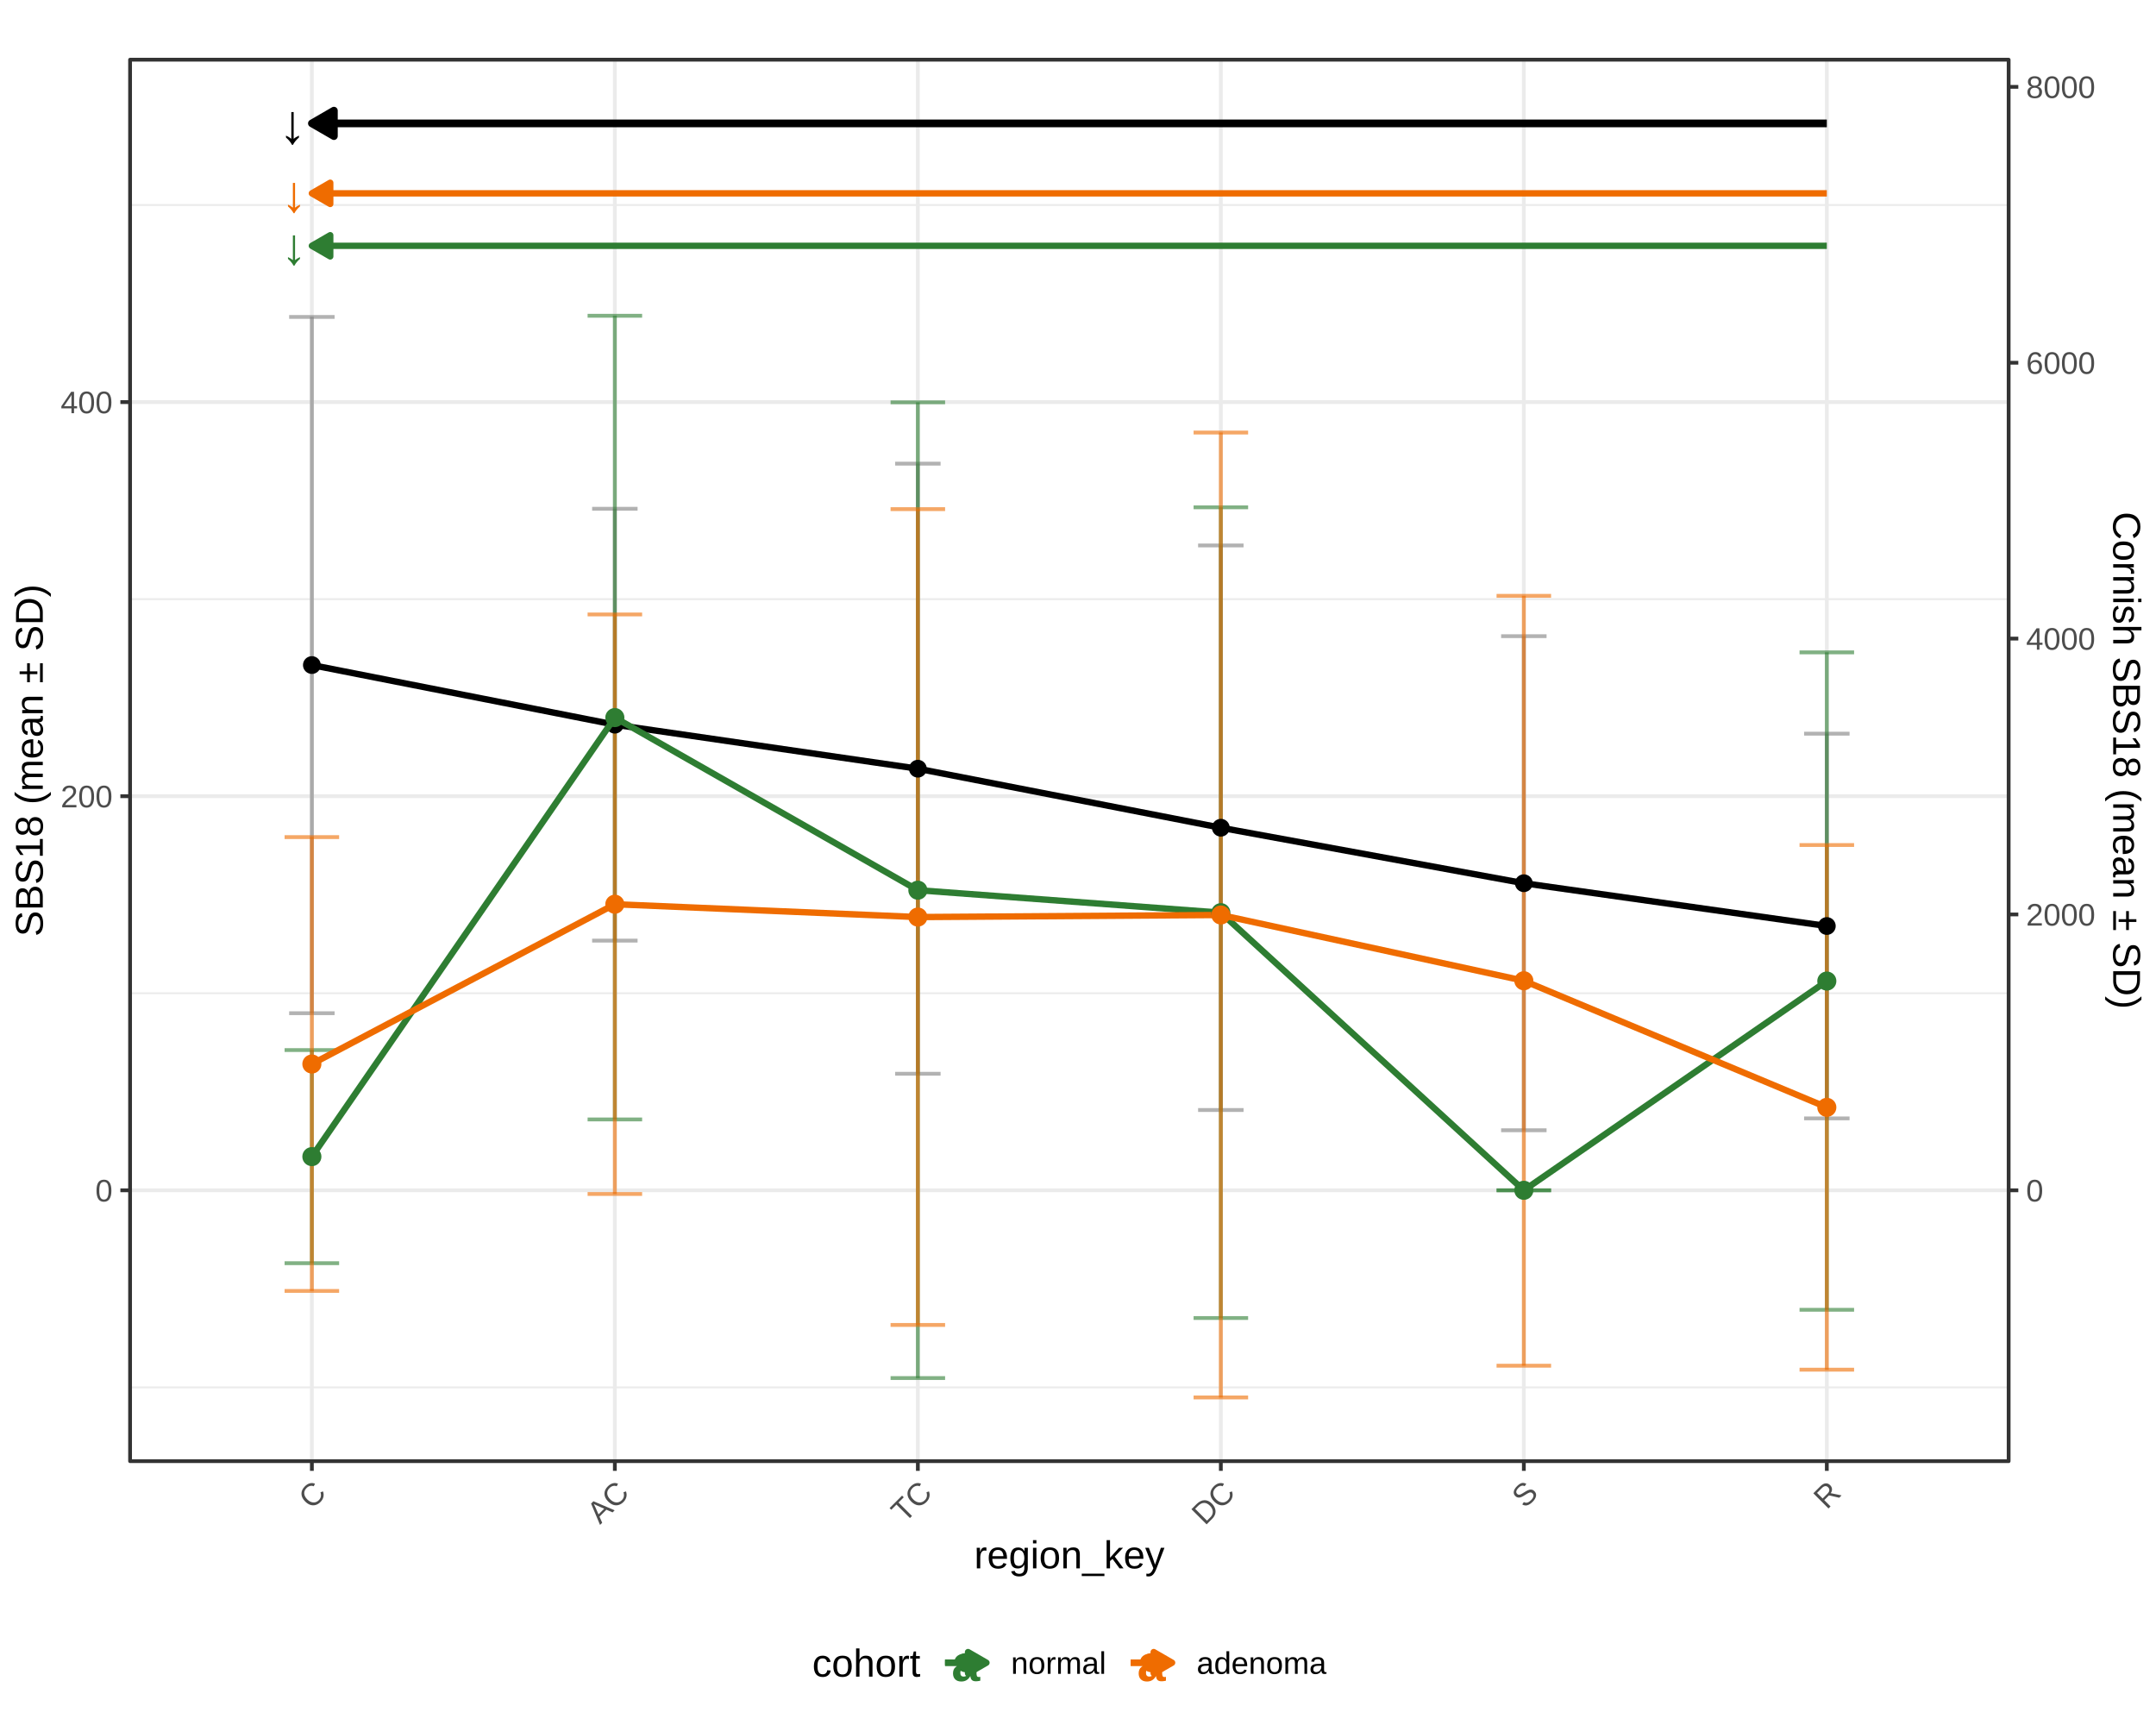
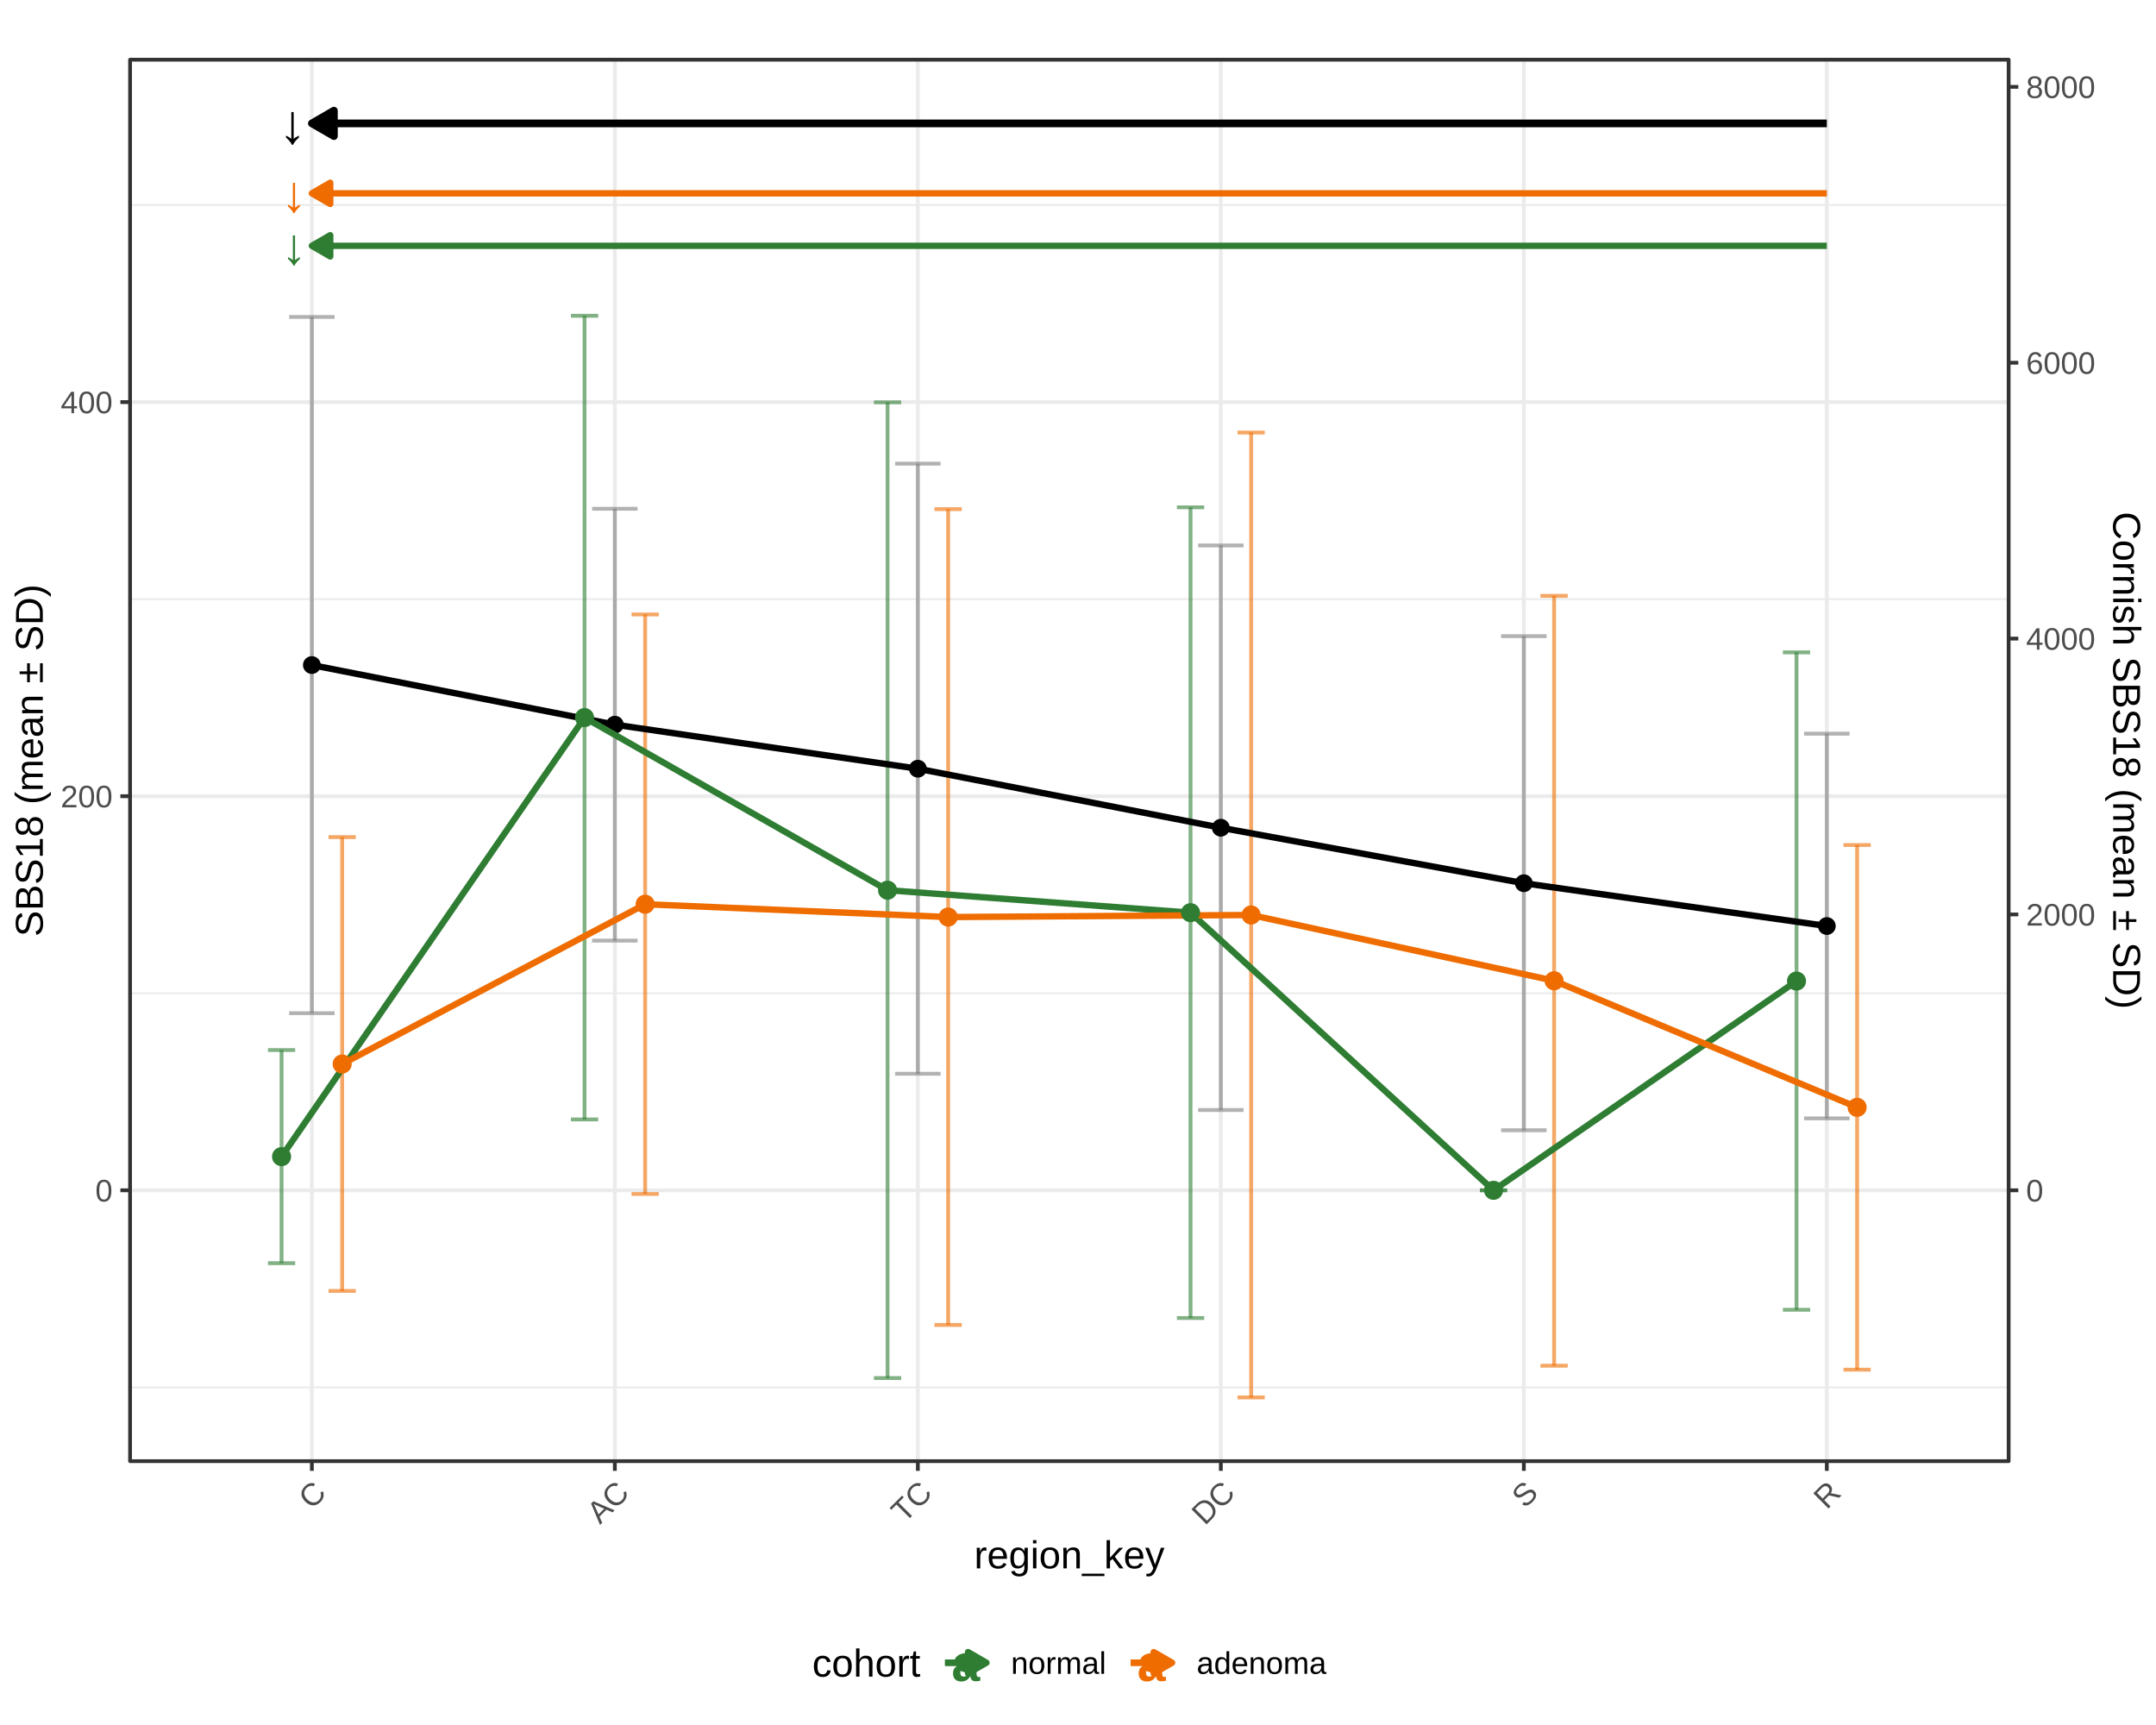
<svg xmlns="http://www.w3.org/2000/svg" width="720.00pt" height="576.00pt" viewBox="0 0 720.00 576.00">
  <g class="svglite">
    <defs>
      <style type="text/css">
    .svglite line, .svglite polyline, .svglite polygon, .svglite path, .svglite rect, .svglite circle {
      fill: none;
      stroke: #000000;
      stroke-linecap: round;
      stroke-linejoin: round;
      stroke-miterlimit: 10.00;
    }
    .svglite text {
      white-space: pre;
    }
    .svglite g.glyphgroup path {
      fill: inherit;
      stroke: none;
    }
  </style>
    </defs>
    <rect width="100%" height="100%" style="stroke: none; fill: #FFFFFF;" />
    <defs>
      <clipPath id="cpMC4wMHw3MjAuMDB8MC4wMHw1NzYuMDA=">
        <rect x="0.00" y="0.00" width="720.00" height="576.00" />
      </clipPath>
    </defs>
    <g clip-path="url(#cpMC4wMHw3MjAuMDB8MC4wMHw1NzYuMDA=)">
      <rect x="0" y="0.00" width="720.00" height="576.00" style="stroke-width: 1.26; stroke: #FFFFFF; fill: #FFFFFF;" />
      <rect x="43.44" y="19.93" width="627.35" height="467.97" style="stroke-width: 1.26; stroke: none; fill: #FFFFFF;" />
      <polyline points="43.44,463.26 670.78,463.26 " style="stroke-width: 0.63; stroke: #EBEBEB; stroke-linecap: butt;" />
      <polyline points="43.44,331.66 670.78,331.66 " style="stroke-width: 0.63; stroke: #EBEBEB; stroke-linecap: butt;" />
      <polyline points="43.44,200.06 670.78,200.06 " style="stroke-width: 0.63; stroke: #EBEBEB; stroke-linecap: butt;" />
      <polyline points="43.44,68.46 670.78,68.46 " style="stroke-width: 0.63; stroke: #EBEBEB; stroke-linecap: butt;" />
      <polyline points="43.44,397.46 670.78,397.46 " style="stroke-width: 1.26; stroke: #EBEBEB; stroke-linecap: butt;" />
      <polyline points="43.44,265.86 670.78,265.86 " style="stroke-width: 1.26; stroke: #EBEBEB; stroke-linecap: butt;" />
      <polyline points="43.44,134.26 670.78,134.26 " style="stroke-width: 1.26; stroke: #EBEBEB; stroke-linecap: butt;" />
      <polyline points="104.15,487.90 104.15,19.93 " style="stroke-width: 1.26; stroke: #EBEBEB; stroke-linecap: butt;" />
      <polyline points="205.33,487.90 205.33,19.93 " style="stroke-width: 1.26; stroke: #EBEBEB; stroke-linecap: butt;" />
      <polyline points="306.52,487.90 306.52,19.93 " style="stroke-width: 1.26; stroke: #EBEBEB; stroke-linecap: butt;" />
      <polyline points="407.70,487.90 407.70,19.93 " style="stroke-width: 1.26; stroke: #EBEBEB; stroke-linecap: butt;" />
      <polyline points="508.89,487.90 508.89,19.93 " style="stroke-width: 1.26; stroke: #EBEBEB; stroke-linecap: butt;" />
      <polyline points="610.07,487.90 610.07,19.93 " style="stroke-width: 1.26; stroke: #EBEBEB; stroke-linecap: butt;" />
      <polyline points="96.56,105.83 111.74,105.83 " style="stroke-width: 1.28; stroke: #7F7F7F; stroke-opacity: 0.60; stroke-linecap: butt;" />
      <polyline points="104.15,105.83 104.15,338.32 " style="stroke-width: 1.28; stroke: #7F7F7F; stroke-opacity: 0.60; stroke-linecap: butt;" />
      <polyline points="96.56,338.32 111.74,338.32 " style="stroke-width: 1.28; stroke: #7F7F7F; stroke-opacity: 0.60; stroke-linecap: butt;" />
      <polyline points="197.74,169.88 212.92,169.88 " style="stroke-width: 1.28; stroke: #7F7F7F; stroke-opacity: 0.60; stroke-linecap: butt;" />
      <polyline points="205.33,169.88 205.33,314.08 " style="stroke-width: 1.28; stroke: #7F7F7F; stroke-opacity: 0.60; stroke-linecap: butt;" />
      <polyline points="197.74,314.08 212.92,314.08 " style="stroke-width: 1.28; stroke: #7F7F7F; stroke-opacity: 0.60; stroke-linecap: butt;" />
      <polyline points="298.93,154.82 314.11,154.82 " style="stroke-width: 1.28; stroke: #7F7F7F; stroke-opacity: 0.60; stroke-linecap: butt;" />
      <polyline points="306.52,154.82 306.52,358.54 " style="stroke-width: 1.28; stroke: #7F7F7F; stroke-opacity: 0.60; stroke-linecap: butt;" />
      <polyline points="298.93,358.54 314.11,358.54 " style="stroke-width: 1.28; stroke: #7F7F7F; stroke-opacity: 0.60; stroke-linecap: butt;" />
      <polyline points="400.11,182.13 415.29,182.13 " style="stroke-width: 1.28; stroke: #7F7F7F; stroke-opacity: 0.60; stroke-linecap: butt;" />
      <polyline points="407.70,182.13 407.70,370.65 " style="stroke-width: 1.28; stroke: #7F7F7F; stroke-opacity: 0.60; stroke-linecap: butt;" />
      <polyline points="400.11,370.65 415.29,370.65 " style="stroke-width: 1.28; stroke: #7F7F7F; stroke-opacity: 0.60; stroke-linecap: butt;" />
      <polyline points="501.30,212.43 516.48,212.43 " style="stroke-width: 1.28; stroke: #7F7F7F; stroke-opacity: 0.60; stroke-linecap: butt;" />
      <polyline points="508.89,212.43 508.89,377.41 " style="stroke-width: 1.28; stroke: #7F7F7F; stroke-opacity: 0.60; stroke-linecap: butt;" />
      <polyline points="501.30,377.41 516.48,377.41 " style="stroke-width: 1.28; stroke: #7F7F7F; stroke-opacity: 0.60; stroke-linecap: butt;" />
      <polyline points="602.48,244.98 617.66,244.98 " style="stroke-width: 1.28; stroke: #7F7F7F; stroke-opacity: 0.60; stroke-linecap: butt;" />
      <polyline points="610.07,244.98 610.07,373.44 " style="stroke-width: 1.28; stroke: #7F7F7F; stroke-opacity: 0.60; stroke-linecap: butt;" />
      <polyline points="602.48,373.44 617.66,373.44 " style="stroke-width: 1.28; stroke: #7F7F7F; stroke-opacity: 0.60; stroke-linecap: butt;" />
-       <polyline points="95.04,350.63 113.25,350.63 " style="stroke-width: 1.28; stroke: #2E7D32; stroke-opacity: 0.60; stroke-linecap: butt;" />
-       <polyline points="104.15,350.63 104.15,421.79 " style="stroke-width: 1.28; stroke: #2E7D32; stroke-opacity: 0.60; stroke-linecap: butt;" />
-       <polyline points="95.04,421.79 113.25,421.79 " style="stroke-width: 1.28; stroke: #2E7D32; stroke-opacity: 0.60; stroke-linecap: butt;" />
-       <polyline points="95.04,279.52 113.25,279.52 " style="stroke-width: 1.28; stroke: #EF6C00; stroke-opacity: 0.60; stroke-linecap: butt;" />
-       <polyline points="104.15,279.52 104.15,431.06 " style="stroke-width: 1.28; stroke: #EF6C00; stroke-opacity: 0.60; stroke-linecap: butt;" />
-       <polyline points="95.04,431.06 113.25,431.06 " style="stroke-width: 1.28; stroke: #EF6C00; stroke-opacity: 0.60; stroke-linecap: butt;" />
-       <polyline points="196.23,105.44 214.44,105.44 " style="stroke-width: 1.28; stroke: #2E7D32; stroke-opacity: 0.60; stroke-linecap: butt;" />
-       <polyline points="205.33,105.44 205.33,373.79 " style="stroke-width: 1.28; stroke: #2E7D32; stroke-opacity: 0.60; stroke-linecap: butt;" />
-       <polyline points="196.23,373.79 214.44,373.79 " style="stroke-width: 1.28; stroke: #2E7D32; stroke-opacity: 0.60; stroke-linecap: butt;" />
-       <polyline points="196.23,205.17 214.44,205.17 " style="stroke-width: 1.28; stroke: #EF6C00; stroke-opacity: 0.60; stroke-linecap: butt;" />
-       <polyline points="205.33,205.17 205.33,398.69 " style="stroke-width: 1.28; stroke: #EF6C00; stroke-opacity: 0.60; stroke-linecap: butt;" />
-       <polyline points="196.23,398.69 214.44,398.69 " style="stroke-width: 1.28; stroke: #EF6C00; stroke-opacity: 0.60; stroke-linecap: butt;" />
-       <polyline points="297.41,134.34 315.62,134.34 " style="stroke-width: 1.28; stroke: #2E7D32; stroke-opacity: 0.60; stroke-linecap: butt;" />
-       <polyline points="306.52,134.34 306.52,460.15 " style="stroke-width: 1.28; stroke: #2E7D32; stroke-opacity: 0.60; stroke-linecap: butt;" />
-       <polyline points="297.41,460.15 315.62,460.15 " style="stroke-width: 1.28; stroke: #2E7D32; stroke-opacity: 0.60; stroke-linecap: butt;" />
-       <polyline points="297.41,170.01 315.62,170.01 " style="stroke-width: 1.28; stroke: #EF6C00; stroke-opacity: 0.60; stroke-linecap: butt;" />
-       <polyline points="306.52,170.01 306.52,442.42 " style="stroke-width: 1.28; stroke: #EF6C00; stroke-opacity: 0.60; stroke-linecap: butt;" />
-       <polyline points="297.41,442.42 315.62,442.42 " style="stroke-width: 1.28; stroke: #EF6C00; stroke-opacity: 0.60; stroke-linecap: butt;" />
-       <polyline points="398.60,169.40 416.81,169.40 " style="stroke-width: 1.28; stroke: #2E7D32; stroke-opacity: 0.60; stroke-linecap: butt;" />
-       <polyline points="407.70,169.40 407.70,440.10 " style="stroke-width: 1.28; stroke: #2E7D32; stroke-opacity: 0.60; stroke-linecap: butt;" />
-       <polyline points="398.60,440.10 416.81,440.10 " style="stroke-width: 1.28; stroke: #2E7D32; stroke-opacity: 0.60; stroke-linecap: butt;" />
-       <polyline points="398.60,144.43 416.81,144.43 " style="stroke-width: 1.28; stroke: #EF6C00; stroke-opacity: 0.60; stroke-linecap: butt;" />
-       <polyline points="407.70,144.43 407.70,466.63 " style="stroke-width: 1.28; stroke: #EF6C00; stroke-opacity: 0.60; stroke-linecap: butt;" />
-       <polyline points="398.60,466.63 416.81,466.63 " style="stroke-width: 1.28; stroke: #EF6C00; stroke-opacity: 0.60; stroke-linecap: butt;" />
-       <polyline points="499.78,397.46 517.99,397.46 " style="stroke-width: 1.28; stroke: #2E7D32; stroke-opacity: 0.60; stroke-linecap: butt;" />
-       <polyline points="508.89,397.46 508.89,397.46 " style="stroke-width: 1.28; stroke: #2E7D32; stroke-opacity: 0.60; stroke-linecap: butt;" />
-       <polyline points="499.78,397.46 517.99,397.46 " style="stroke-width: 1.28; stroke: #2E7D32; stroke-opacity: 0.60; stroke-linecap: butt;" />
-       <polyline points="499.78,198.96 517.99,198.96 " style="stroke-width: 1.28; stroke: #EF6C00; stroke-opacity: 0.60; stroke-linecap: butt;" />
-       <polyline points="508.89,198.96 508.89,456.03 " style="stroke-width: 1.28; stroke: #EF6C00; stroke-opacity: 0.60; stroke-linecap: butt;" />
-       <polyline points="499.78,456.03 517.99,456.03 " style="stroke-width: 1.28; stroke: #EF6C00; stroke-opacity: 0.60; stroke-linecap: butt;" />
-       <polyline points="600.96,217.83 619.18,217.83 " style="stroke-width: 1.28; stroke: #2E7D32; stroke-opacity: 0.60; stroke-linecap: butt;" />
-       <polyline points="610.07,217.83 610.07,437.36 " style="stroke-width: 1.28; stroke: #2E7D32; stroke-opacity: 0.60; stroke-linecap: butt;" />
-       <polyline points="600.96,437.36 619.18,437.36 " style="stroke-width: 1.28; stroke: #2E7D32; stroke-opacity: 0.60; stroke-linecap: butt;" />
-       <polyline points="600.96,282.16 619.18,282.16 " style="stroke-width: 1.28; stroke: #EF6C00; stroke-opacity: 0.60; stroke-linecap: butt;" />
-       <polyline points="610.07,282.16 610.07,457.36 " style="stroke-width: 1.28; stroke: #EF6C00; stroke-opacity: 0.60; stroke-linecap: butt;" />
-       <polyline points="600.96,457.36 619.18,457.36 " style="stroke-width: 1.28; stroke: #EF6C00; stroke-opacity: 0.60; stroke-linecap: butt;" />
+       <polyline points="89.48,350.63 98.58,350.63 " style="stroke-width: 1.28; stroke: #2E7D32; stroke-opacity: 0.60; stroke-linecap: butt;" />
+       <polyline points="94.03,350.63 94.03,421.79 " style="stroke-width: 1.28; stroke: #2E7D32; stroke-opacity: 0.60; stroke-linecap: butt;" />
+       <polyline points="89.48,421.79 98.58,421.79 " style="stroke-width: 1.28; stroke: #2E7D32; stroke-opacity: 0.60; stroke-linecap: butt;" />
+       <polyline points="109.71,279.52 118.82,279.52 " style="stroke-width: 1.28; stroke: #EF6C00; stroke-opacity: 0.60; stroke-linecap: butt;" />
+       <polyline points="114.27,279.52 114.27,431.06 " style="stroke-width: 1.28; stroke: #EF6C00; stroke-opacity: 0.60; stroke-linecap: butt;" />
+       <polyline points="109.71,431.06 118.82,431.06 " style="stroke-width: 1.28; stroke: #EF6C00; stroke-opacity: 0.60; stroke-linecap: butt;" />
+       <polyline points="190.66,105.44 199.77,105.44 " style="stroke-width: 1.28; stroke: #2E7D32; stroke-opacity: 0.60; stroke-linecap: butt;" />
+       <polyline points="195.21,105.44 195.21,373.79 " style="stroke-width: 1.28; stroke: #2E7D32; stroke-opacity: 0.60; stroke-linecap: butt;" />
+       <polyline points="190.66,373.79 199.77,373.79 " style="stroke-width: 1.28; stroke: #2E7D32; stroke-opacity: 0.60; stroke-linecap: butt;" />
+       <polyline points="210.90,205.17 220.00,205.17 " style="stroke-width: 1.28; stroke: #EF6C00; stroke-opacity: 0.60; stroke-linecap: butt;" />
+       <polyline points="215.45,205.17 215.45,398.69 " style="stroke-width: 1.28; stroke: #EF6C00; stroke-opacity: 0.60; stroke-linecap: butt;" />
+       <polyline points="210.90,398.69 220.00,398.69 " style="stroke-width: 1.28; stroke: #EF6C00; stroke-opacity: 0.60; stroke-linecap: butt;" />
+       <polyline points="291.85,134.34 300.95,134.34 " style="stroke-width: 1.28; stroke: #2E7D32; stroke-opacity: 0.60; stroke-linecap: butt;" />
+       <polyline points="296.40,134.34 296.40,460.15 " style="stroke-width: 1.28; stroke: #2E7D32; stroke-opacity: 0.60; stroke-linecap: butt;" />
+       <polyline points="291.85,460.15 300.95,460.15 " style="stroke-width: 1.28; stroke: #2E7D32; stroke-opacity: 0.60; stroke-linecap: butt;" />
+       <polyline points="312.08,170.01 321.19,170.01 " style="stroke-width: 1.28; stroke: #EF6C00; stroke-opacity: 0.60; stroke-linecap: butt;" />
+       <polyline points="316.64,170.01 316.64,442.42 " style="stroke-width: 1.28; stroke: #EF6C00; stroke-opacity: 0.60; stroke-linecap: butt;" />
+       <polyline points="312.08,442.42 321.19,442.42 " style="stroke-width: 1.28; stroke: #EF6C00; stroke-opacity: 0.60; stroke-linecap: butt;" />
+       <polyline points="393.03,169.40 402.14,169.40 " style="stroke-width: 1.28; stroke: #2E7D32; stroke-opacity: 0.60; stroke-linecap: butt;" />
+       <polyline points="397.58,169.40 397.58,440.10 " style="stroke-width: 1.28; stroke: #2E7D32; stroke-opacity: 0.60; stroke-linecap: butt;" />
+       <polyline points="393.03,440.10 402.14,440.10 " style="stroke-width: 1.28; stroke: #2E7D32; stroke-opacity: 0.60; stroke-linecap: butt;" />
+       <polyline points="413.27,144.43 422.37,144.43 " style="stroke-width: 1.28; stroke: #EF6C00; stroke-opacity: 0.60; stroke-linecap: butt;" />
+       <polyline points="417.82,144.43 417.82,466.63 " style="stroke-width: 1.28; stroke: #EF6C00; stroke-opacity: 0.60; stroke-linecap: butt;" />
+       <polyline points="413.27,466.63 422.37,466.63 " style="stroke-width: 1.28; stroke: #EF6C00; stroke-opacity: 0.60; stroke-linecap: butt;" />
+       <polyline points="494.21,397.46 503.32,397.46 " style="stroke-width: 1.28; stroke: #2E7D32; stroke-opacity: 0.60; stroke-linecap: butt;" />
+       <polyline points="498.77,397.46 498.77,397.46 " style="stroke-width: 1.28; stroke: #2E7D32; stroke-opacity: 0.60; stroke-linecap: butt;" />
+       <polyline points="494.21,397.46 503.32,397.46 " style="stroke-width: 1.28; stroke: #2E7D32; stroke-opacity: 0.60; stroke-linecap: butt;" />
+       <polyline points="514.45,198.96 523.56,198.96 " style="stroke-width: 1.28; stroke: #EF6C00; stroke-opacity: 0.60; stroke-linecap: butt;" />
+       <polyline points="519.00,198.96 519.00,456.03 " style="stroke-width: 1.28; stroke: #EF6C00; stroke-opacity: 0.60; stroke-linecap: butt;" />
+       <polyline points="514.45,456.03 523.56,456.03 " style="stroke-width: 1.28; stroke: #EF6C00; stroke-opacity: 0.60; stroke-linecap: butt;" />
+       <polyline points="595.40,217.83 604.51,217.83 " style="stroke-width: 1.28; stroke: #2E7D32; stroke-opacity: 0.60; stroke-linecap: butt;" />
+       <polyline points="599.95,217.83 599.95,437.36 " style="stroke-width: 1.28; stroke: #2E7D32; stroke-opacity: 0.60; stroke-linecap: butt;" />
+       <polyline points="595.40,437.36 604.51,437.36 " style="stroke-width: 1.28; stroke: #2E7D32; stroke-opacity: 0.60; stroke-linecap: butt;" />
+       <polyline points="615.64,282.16 624.74,282.16 " style="stroke-width: 1.28; stroke: #EF6C00; stroke-opacity: 0.60; stroke-linecap: butt;" />
+       <polyline points="620.19,282.16 620.19,457.36 " style="stroke-width: 1.28; stroke: #EF6C00; stroke-opacity: 0.60; stroke-linecap: butt;" />
+       <polyline points="615.64,457.36 624.74,457.36 " style="stroke-width: 1.28; stroke: #EF6C00; stroke-opacity: 0.60; stroke-linecap: butt;" />
      <polyline points="104.15,222.07 205.33,241.98 306.52,256.68 407.70,276.39 508.89,294.92 610.07,309.21 " style="stroke-width: 2.13; stroke-linecap: butt;" />
      <circle cx="104.15" cy="222.07" r="2.55" style="stroke-width: 0.84; fill: #000000;" />
      <circle cx="205.33" cy="241.98" r="2.55" style="stroke-width: 0.84; fill: #000000;" />
      <circle cx="306.52" cy="256.68" r="2.55" style="stroke-width: 0.84; fill: #000000;" />
      <circle cx="407.70" cy="276.39" r="2.55" style="stroke-width: 0.84; fill: #000000;" />
      <circle cx="508.89" cy="294.92" r="2.55" style="stroke-width: 0.84; fill: #000000;" />
      <circle cx="610.07" cy="309.21" r="2.55" style="stroke-width: 0.84; fill: #000000;" />
-       <polyline points="104.15,386.21 205.33,239.61 306.52,297.25 407.70,304.75 508.89,397.46 610.07,327.59 " style="stroke-width: 2.13; stroke: #2E7D32; stroke-linecap: butt;" />
-       <polyline points="104.15,355.29 205.33,301.93 306.52,306.22 407.70,305.53 508.89,327.49 610.07,369.76 " style="stroke-width: 2.13; stroke: #EF6C00; stroke-linecap: butt;" />
-       <circle cx="104.15" cy="386.21" r="2.77" style="stroke-width: 0.84; stroke: #2E7D32; fill: #2E7D32;" />
-       <circle cx="104.15" cy="355.29" r="2.77" style="stroke-width: 0.84; stroke: #EF6C00; fill: #EF6C00;" />
-       <circle cx="205.33" cy="239.61" r="2.77" style="stroke-width: 0.84; stroke: #2E7D32; fill: #2E7D32;" />
-       <circle cx="205.33" cy="301.93" r="2.77" style="stroke-width: 0.84; stroke: #EF6C00; fill: #EF6C00;" />
-       <circle cx="306.52" cy="297.25" r="2.77" style="stroke-width: 0.84; stroke: #2E7D32; fill: #2E7D32;" />
-       <circle cx="306.52" cy="306.22" r="2.77" style="stroke-width: 0.84; stroke: #EF6C00; fill: #EF6C00;" />
-       <circle cx="407.70" cy="304.75" r="2.77" style="stroke-width: 0.84; stroke: #2E7D32; fill: #2E7D32;" />
-       <circle cx="407.70" cy="305.53" r="2.77" style="stroke-width: 0.84; stroke: #EF6C00; fill: #EF6C00;" />
-       <circle cx="508.89" cy="397.46" r="2.77" style="stroke-width: 0.84; stroke: #2E7D32; fill: #2E7D32;" />
-       <circle cx="508.89" cy="327.49" r="2.77" style="stroke-width: 0.84; stroke: #EF6C00; fill: #EF6C00;" />
-       <circle cx="610.07" cy="327.59" r="2.77" style="stroke-width: 0.84; stroke: #2E7D32; fill: #2E7D32;" />
-       <circle cx="610.07" cy="369.76" r="2.77" style="stroke-width: 0.84; stroke: #EF6C00; fill: #EF6C00;" />
+       <polyline points="94.03,386.21 195.21,239.61 296.40,297.25 397.58,304.75 498.77,397.46 599.95,327.59 " style="stroke-width: 2.13; stroke: #2E7D32; stroke-linecap: butt;" />
+       <polyline points="114.27,355.29 215.45,301.93 316.64,306.22 417.82,305.53 519.00,327.49 620.19,369.76 " style="stroke-width: 2.13; stroke: #EF6C00; stroke-linecap: butt;" />
+       <circle cx="94.03" cy="386.21" r="2.77" style="stroke-width: 0.84; stroke: #2E7D32; fill: #2E7D32;" />
+       <circle cx="114.27" cy="355.29" r="2.77" style="stroke-width: 0.84; stroke: #EF6C00; fill: #EF6C00;" />
+       <circle cx="195.21" cy="239.61" r="2.77" style="stroke-width: 0.84; stroke: #2E7D32; fill: #2E7D32;" />
+       <circle cx="215.45" cy="301.93" r="2.77" style="stroke-width: 0.84; stroke: #EF6C00; fill: #EF6C00;" />
+       <circle cx="296.40" cy="297.25" r="2.77" style="stroke-width: 0.84; stroke: #2E7D32; fill: #2E7D32;" />
+       <circle cx="316.64" cy="306.22" r="2.77" style="stroke-width: 0.84; stroke: #EF6C00; fill: #EF6C00;" />
+       <circle cx="397.58" cy="304.75" r="2.77" style="stroke-width: 0.84; stroke: #2E7D32; fill: #2E7D32;" />
+       <circle cx="417.82" cy="305.53" r="2.77" style="stroke-width: 0.84; stroke: #EF6C00; fill: #EF6C00;" />
+       <circle cx="498.77" cy="397.46" r="2.77" style="stroke-width: 0.84; stroke: #2E7D32; fill: #2E7D32;" />
+       <circle cx="519.00" cy="327.49" r="2.77" style="stroke-width: 0.84; stroke: #EF6C00; fill: #EF6C00;" />
+       <circle cx="599.95" cy="327.59" r="2.77" style="stroke-width: 0.84; stroke: #2E7D32; fill: #2E7D32;" />
+       <circle cx="620.19" cy="369.76" r="2.77" style="stroke-width: 0.84; stroke: #EF6C00; fill: #EF6C00;" />
      <line x1="610.07" y1="82.08" x2="104.15" y2="82.08" style="stroke-width: 2.13; stroke: #2E7D32; stroke-linecap: butt;" />
      <polygon points="110.28,78.54 104.15,82.08 110.28,85.62 " style="stroke-width: 2.13; stroke: #2E7D32; stroke-linecap: butt; fill: #2E7D32;" />
      <line x1="610.07" y1="64.56" x2="104.15" y2="64.56" style="stroke-width: 2.13; stroke: #EF6C00; stroke-linecap: butt;" />
      <polygon points="110.28,61.02 104.15,64.56 110.28,68.10 " style="stroke-width: 2.13; stroke: #EF6C00; stroke-linecap: butt; fill: #EF6C00;" />
      <text x="102.44" y="88.19" text-anchor="end" style="font-size: 17.07px; font-weight: bold;fill: #2E7D32; font-family: &quot;Arial&quot;;" textLength="8.53px" lengthAdjust="spacingAndGlyphs">↓</text>
      <text x="102.44" y="70.67" text-anchor="end" style="font-size: 17.07px; font-weight: bold;fill: #EF6C00; font-family: &quot;Arial&quot;;" textLength="8.53px" lengthAdjust="spacingAndGlyphs">↓</text>
      <line x1="610.07" y1="41.20" x2="104.15" y2="41.20" style="stroke-width: 2.56; stroke-linecap: butt;" />
      <polygon points="111.51,36.94 104.15,41.20 111.51,45.45 " style="stroke-width: 2.56; stroke-linecap: butt; fill: #000000;" />
      <text x="102.30" y="47.81" text-anchor="end" style="font-size: 18.49px; font-weight: bold; font-family: &quot;Arial&quot;;" textLength="9.25px" lengthAdjust="spacingAndGlyphs">↓</text>
      <rect x="43.44" y="19.93" width="627.35" height="467.97" style="stroke-width: 1.26; stroke: #333333;" />
      <text x="37.61" y="401.18" text-anchor="end" style="font-size: 10.40px;fill: #4D4D4D; font-family: &quot;Arial&quot;;" textLength="5.78px" lengthAdjust="spacingAndGlyphs">0</text>
      <text x="37.61" y="269.58" text-anchor="end" style="font-size: 10.40px;fill: #4D4D4D; font-family: &quot;Arial&quot;;" textLength="17.34px" lengthAdjust="spacingAndGlyphs">200</text>
      <text x="37.61" y="137.98" text-anchor="end" style="font-size: 10.40px;fill: #4D4D4D; font-family: &quot;Arial&quot;;" textLength="17.34px" lengthAdjust="spacingAndGlyphs">400</text>
      <polyline points="40.20,397.46 43.44,397.46 " style="stroke-width: 1.26; stroke: #333333; stroke-linecap: butt;" />
      <polyline points="40.20,265.86 43.44,265.86 " style="stroke-width: 1.26; stroke: #333333; stroke-linecap: butt;" />
      <polyline points="40.20,134.26 43.44,134.26 " style="stroke-width: 1.26; stroke: #333333; stroke-linecap: butt;" />
      <polyline points="674.02,397.46 670.78,397.46 " style="stroke-width: 1.26; stroke: #333333; stroke-linecap: butt;" />
      <polyline points="674.02,305.35 670.78,305.35 " style="stroke-width: 1.26; stroke: #333333; stroke-linecap: butt;" />
      <polyline points="674.02,213.23 670.78,213.23 " style="stroke-width: 1.26; stroke: #333333; stroke-linecap: butt;" />
      <polyline points="674.02,121.12 670.78,121.12 " style="stroke-width: 1.26; stroke: #333333; stroke-linecap: butt;" />
      <polyline points="674.02,29.00 670.78,29.00 " style="stroke-width: 1.26; stroke: #333333; stroke-linecap: butt;" />
      <text x="676.61" y="401.18" style="font-size: 10.40px;fill: #4D4D4D; font-family: &quot;Arial&quot;;" textLength="5.78px" lengthAdjust="spacingAndGlyphs">0</text>
      <text x="676.61" y="309.06" style="font-size: 10.40px;fill: #4D4D4D; font-family: &quot;Arial&quot;;" textLength="23.12px" lengthAdjust="spacingAndGlyphs">2000</text>
      <text x="676.61" y="216.95" style="font-size: 10.40px;fill: #4D4D4D; font-family: &quot;Arial&quot;;" textLength="23.12px" lengthAdjust="spacingAndGlyphs">4000</text>
      <text x="676.61" y="124.83" style="font-size: 10.40px;fill: #4D4D4D; font-family: &quot;Arial&quot;;" textLength="23.12px" lengthAdjust="spacingAndGlyphs">6000</text>
      <text x="676.61" y="32.72" style="font-size: 10.40px;fill: #4D4D4D; font-family: &quot;Arial&quot;;" textLength="23.12px" lengthAdjust="spacingAndGlyphs">8000</text>
      <polyline points="104.15,491.14 104.15,487.90 " style="stroke-width: 1.26; stroke: #333333; stroke-linecap: butt;" />
      <polyline points="205.33,491.14 205.33,487.90 " style="stroke-width: 1.26; stroke: #333333; stroke-linecap: butt;" />
      <polyline points="306.52,491.14 306.52,487.90 " style="stroke-width: 1.26; stroke: #333333; stroke-linecap: butt;" />
      <polyline points="407.70,491.14 407.70,487.90 " style="stroke-width: 1.26; stroke: #333333; stroke-linecap: butt;" />
      <polyline points="508.89,491.14 508.89,487.90 " style="stroke-width: 1.26; stroke: #333333; stroke-linecap: butt;" />
      <polyline points="610.07,491.14 610.07,487.90 " style="stroke-width: 1.26; stroke: #333333; stroke-linecap: butt;" />
      <text transform="translate(109.41,498.99) rotate(-45)" text-anchor="end" style="font-size: 10.40px;fill: #4D4D4D; font-family: &quot;Arial&quot;;" textLength="7.50px" lengthAdjust="spacingAndGlyphs">C</text>
      <text transform="translate(210.59,498.99) rotate(-45)" text-anchor="end" style="font-size: 10.40px;fill: #4D4D4D; font-family: &quot;Arial&quot;;" textLength="14.44px" lengthAdjust="spacingAndGlyphs">AC</text>
      <text transform="translate(311.78,498.99) rotate(-45)" text-anchor="end" style="font-size: 10.40px;fill: #4D4D4D; font-family: &quot;Arial&quot;;" textLength="13.84px" lengthAdjust="spacingAndGlyphs">TC</text>
      <text transform="translate(412.96,498.99) rotate(-45)" text-anchor="end" style="font-size: 10.40px;fill: #4D4D4D; font-family: &quot;Arial&quot;;" textLength="15.00px" lengthAdjust="spacingAndGlyphs">DC</text>
      <text transform="translate(514.15,498.99) rotate(-45)" text-anchor="end" style="font-size: 10.40px;fill: #4D4D4D; font-family: &quot;Arial&quot;;" textLength="6.94px" lengthAdjust="spacingAndGlyphs">S</text>
      <text transform="translate(615.33,498.99) rotate(-45)" text-anchor="end" style="font-size: 10.40px;fill: #4D4D4D; font-family: &quot;Arial&quot;;" textLength="7.50px" lengthAdjust="spacingAndGlyphs">R</text>
      <text x="357.11" y="523.69" text-anchor="middle" style="font-size: 13.00px; font-family: &quot;Arial&quot;;" textLength="63.62px" lengthAdjust="spacingAndGlyphs">region_key</text>
      <text transform="translate(14.29,253.91) rotate(-90)" text-anchor="middle" style="font-size: 13.00px; font-family: &quot;Arial&quot;;" textLength="117.70px" lengthAdjust="spacingAndGlyphs">SBS18 (mean ± SD)</text>
      <text transform="translate(705.71,253.91) rotate(90)" text-anchor="middle" style="font-size: 13.00px; font-family: &quot;Arial&quot;;" textLength="166.12px" lengthAdjust="spacingAndGlyphs">Cornish SBS18 (mean ± SD)</text>
      <rect x="264.78" y="539.38" width="184.66" height="31.64" style="stroke-width: 1.26; stroke: none; fill: #FFFFFF;" />
      <text x="271.25" y="559.85" style="font-size: 13.00px; font-family: &quot;Arial&quot;;" textLength="36.14px" lengthAdjust="spacingAndGlyphs">cohort</text>
      <rect x="313.87" y="545.85" width="17.28" height="18.69" style="stroke-width: 1.26; stroke: none; fill: #FFFFFF;" />
      <line x1="315.60" y1="555.20" x2="329.42" y2="555.20" style="stroke-width: 1.28; stroke: #2E7D32; stroke-opacity: 0.60; stroke-linecap: butt;" />
      <line x1="315.60" y1="555.20" x2="329.42" y2="555.20" style="stroke-width: 2.13; stroke: #2E7D32; stroke-linecap: butt;" />
      <circle cx="322.51" cy="555.20" r="2.77" style="stroke-width: 0.84; stroke: #2E7D32; fill: #2E7D32;" />
      <line x1="315.60" y1="555.20" x2="329.42" y2="555.20" style="stroke-width: 2.13; stroke: #2E7D32; stroke-linecap: butt;" />
      <polygon points="323.28,558.74 329.42,555.20 323.28,551.65 " style="stroke-width: 2.13; stroke: #2E7D32; stroke-linecap: butt; fill: #2E7D32;" />
      <text x="322.51" y="561.31" text-anchor="middle" style="font-size: 17.07px; font-weight: bold;fill: #2E7D32; font-family: &quot;Arial&quot;;" textLength="9.48px" lengthAdjust="spacingAndGlyphs">a</text>
      <rect x="375.87" y="545.85" width="17.28" height="18.69" style="stroke-width: 1.26; stroke: none; fill: #FFFFFF;" />
      <line x1="377.59" y1="555.20" x2="391.42" y2="555.20" style="stroke-width: 1.28; stroke: #EF6C00; stroke-opacity: 0.60; stroke-linecap: butt;" />
      <line x1="377.59" y1="555.20" x2="391.42" y2="555.20" style="stroke-width: 2.13; stroke: #EF6C00; stroke-linecap: butt;" />
      <circle cx="384.51" cy="555.20" r="2.77" style="stroke-width: 0.84; stroke: #EF6C00; fill: #EF6C00;" />
      <line x1="377.59" y1="555.20" x2="391.42" y2="555.20" style="stroke-width: 2.13; stroke: #EF6C00; stroke-linecap: butt;" />
      <polygon points="385.28,558.74 391.42,555.20 385.28,551.65 " style="stroke-width: 2.13; stroke: #EF6C00; stroke-linecap: butt; fill: #EF6C00;" />
      <text x="384.51" y="561.31" text-anchor="middle" style="font-size: 17.07px; font-weight: bold;fill: #EF6C00; font-family: &quot;Arial&quot;;" textLength="9.48px" lengthAdjust="spacingAndGlyphs">a</text>
      <text x="337.62" y="558.92" style="font-size: 10.40px; font-family: &quot;Arial&quot;;" textLength="31.77px" lengthAdjust="spacingAndGlyphs">normal</text>
      <text x="399.62" y="558.92" style="font-size: 10.40px; font-family: &quot;Arial&quot;;" textLength="43.34px" lengthAdjust="spacingAndGlyphs">adenoma</text>
    </g>
  </g>
</svg>
